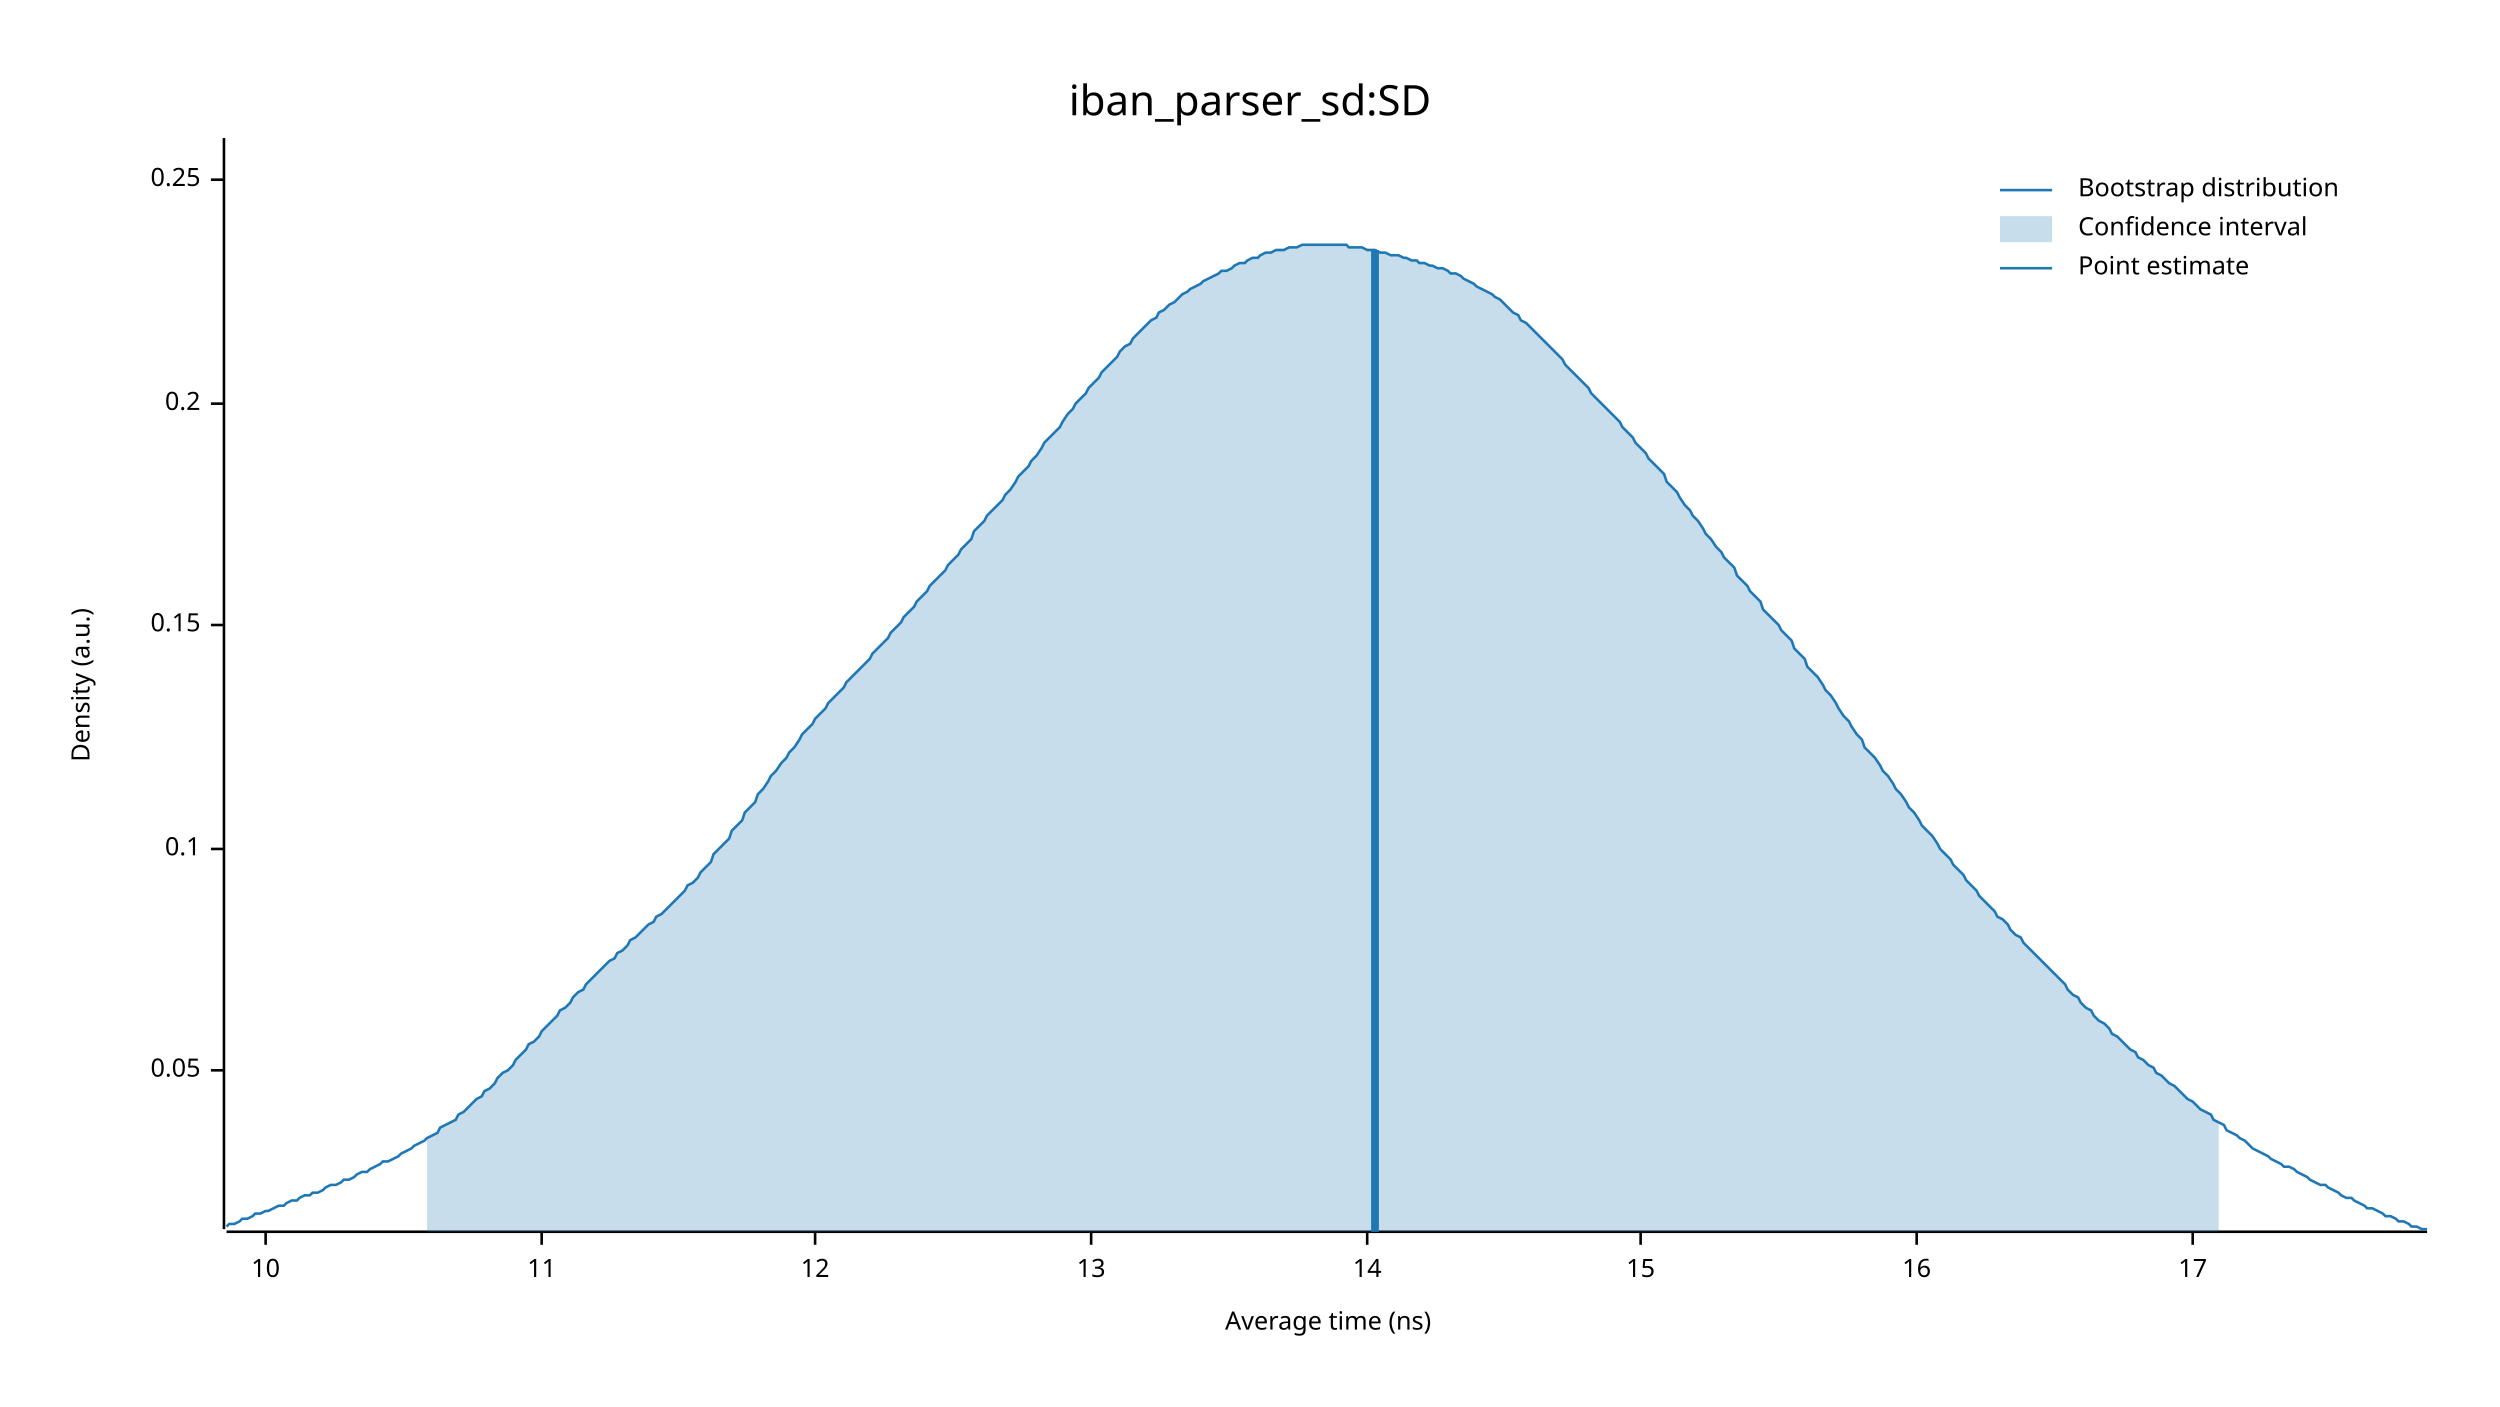
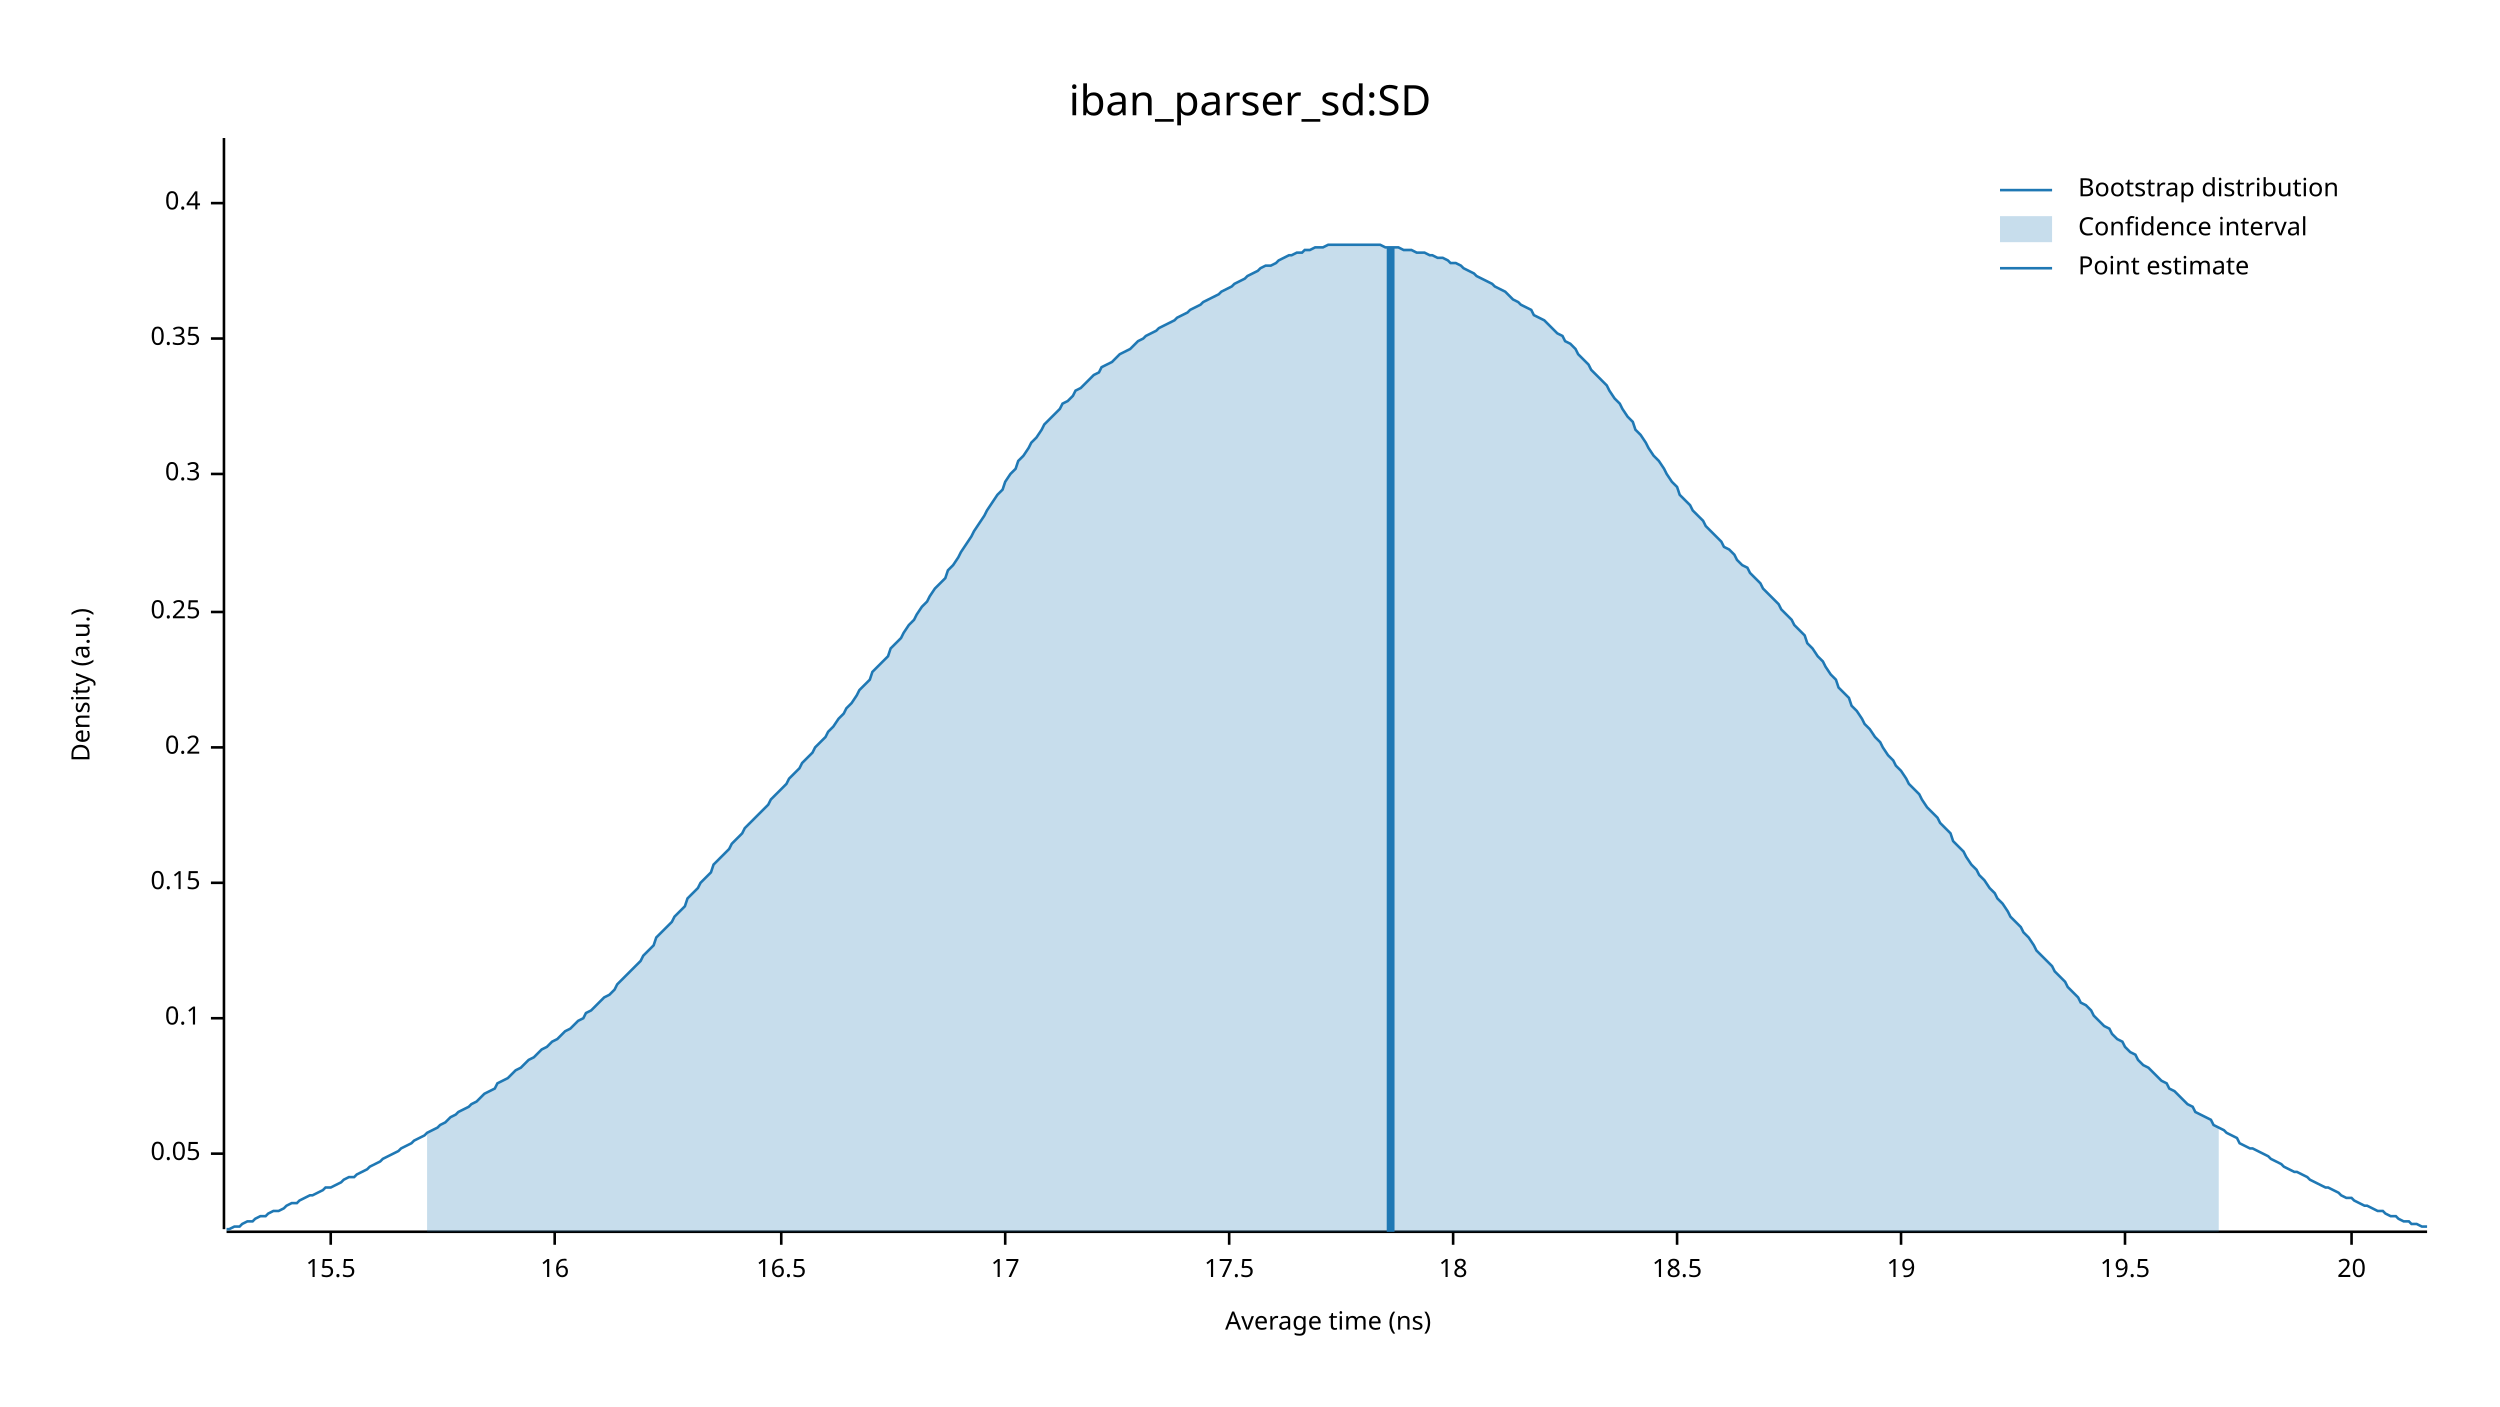
<svg xmlns="http://www.w3.org/2000/svg" width="960" height="540" viewBox="0 0 960 540">
  <text x="480" y="32" dy="0.76em" text-anchor="middle" font-family="sans-serif" font-size="16.129" opacity="1" fill="#000000">
iban_parser_sd:SD
</text>
  <text x="27" y="263" dy="0.76em" text-anchor="middle" font-family="sans-serif" font-size="9.677" opacity="1" fill="#000000" transform="rotate(270, 27, 263)">
Density (a.u.)
</text>
  <text x="510" y="513" dy="-0.5ex" text-anchor="middle" font-family="sans-serif" font-size="9.677" opacity="1" fill="#000000">
Average time (ns)
</text>
  <polyline fill="none" opacity="1" stroke="#000000" stroke-width="1" points="86,53 86,472 " />
-   <text x="77" y="411" dy="0.5ex" text-anchor="end" font-family="sans-serif" font-size="9.677" opacity="1" fill="#000000">
+   <text x="77" y="443" dy="0.5ex" text-anchor="end" font-family="sans-serif" font-size="9.677" opacity="1" fill="#000000">
0.05
</text>
-   <polyline fill="none" opacity="1" stroke="#000000" stroke-width="1" points="81,411 86,411 " />
-   <text x="77" y="326" dy="0.5ex" text-anchor="end" font-family="sans-serif" font-size="9.677" opacity="1" fill="#000000">
+   <polyline fill="none" opacity="1" stroke="#000000" stroke-width="1" points="81,443 86,443 " />
+   <text x="77" y="391" dy="0.5ex" text-anchor="end" font-family="sans-serif" font-size="9.677" opacity="1" fill="#000000">
0.1
</text>
-   <polyline fill="none" opacity="1" stroke="#000000" stroke-width="1" points="81,326 86,326 " />
-   <text x="77" y="240" dy="0.5ex" text-anchor="end" font-family="sans-serif" font-size="9.677" opacity="1" fill="#000000">
+   <polyline fill="none" opacity="1" stroke="#000000" stroke-width="1" points="81,391 86,391 " />
+   <text x="77" y="339" dy="0.5ex" text-anchor="end" font-family="sans-serif" font-size="9.677" opacity="1" fill="#000000">
0.15
</text>
-   <polyline fill="none" opacity="1" stroke="#000000" stroke-width="1" points="81,240 86,240 " />
-   <text x="77" y="155" dy="0.5ex" text-anchor="end" font-family="sans-serif" font-size="9.677" opacity="1" fill="#000000">
+   <polyline fill="none" opacity="1" stroke="#000000" stroke-width="1" points="81,339 86,339 " />
+   <text x="77" y="287" dy="0.5ex" text-anchor="end" font-family="sans-serif" font-size="9.677" opacity="1" fill="#000000">
0.2
</text>
-   <polyline fill="none" opacity="1" stroke="#000000" stroke-width="1" points="81,155 86,155 " />
-   <text x="77" y="69" dy="0.5ex" text-anchor="end" font-family="sans-serif" font-size="9.677" opacity="1" fill="#000000">
+   <polyline fill="none" opacity="1" stroke="#000000" stroke-width="1" points="81,287 86,287 " />
+   <text x="77" y="235" dy="0.5ex" text-anchor="end" font-family="sans-serif" font-size="9.677" opacity="1" fill="#000000">
0.25
</text>
-   <polyline fill="none" opacity="1" stroke="#000000" stroke-width="1" points="81,69 86,69 " />
+   <polyline fill="none" opacity="1" stroke="#000000" stroke-width="1" points="81,235 86,235 " />
+   <text x="77" y="182" dy="0.5ex" text-anchor="end" font-family="sans-serif" font-size="9.677" opacity="1" fill="#000000">
+ 0.3
+ </text>
+   <polyline fill="none" opacity="1" stroke="#000000" stroke-width="1" points="81,182 86,182 " />
+   <text x="77" y="130" dy="0.5ex" text-anchor="end" font-family="sans-serif" font-size="9.677" opacity="1" fill="#000000">
+ 0.35
+ </text>
+   <polyline fill="none" opacity="1" stroke="#000000" stroke-width="1" points="81,130 86,130 " />
+   <text x="77" y="78" dy="0.5ex" text-anchor="end" font-family="sans-serif" font-size="9.677" opacity="1" fill="#000000">
+ 0.4
+ </text>
+   <polyline fill="none" opacity="1" stroke="#000000" stroke-width="1" points="81,78 86,78 " />
  <polyline fill="none" opacity="1" stroke="#000000" stroke-width="1" points="87,473 932,473 " />
-   <text x="102" y="483" dy="0.76em" text-anchor="middle" font-family="sans-serif" font-size="9.677" opacity="1" fill="#000000">
- 10
+   <text x="127" y="483" dy="0.76em" text-anchor="middle" font-family="sans-serif" font-size="9.677" opacity="1" fill="#000000">
+ 15.5
</text>
-   <polyline fill="none" opacity="1" stroke="#000000" stroke-width="1" points="102,473 102,478 " />
-   <text x="208" y="483" dy="0.76em" text-anchor="middle" font-family="sans-serif" font-size="9.677" opacity="1" fill="#000000">
- 11
- </text>
-   <polyline fill="none" opacity="1" stroke="#000000" stroke-width="1" points="208,473 208,478 " />
-   <text x="313" y="483" dy="0.76em" text-anchor="middle" font-family="sans-serif" font-size="9.677" opacity="1" fill="#000000">
- 12
- </text>
-   <polyline fill="none" opacity="1" stroke="#000000" stroke-width="1" points="313,473 313,478 " />
-   <text x="419" y="483" dy="0.76em" text-anchor="middle" font-family="sans-serif" font-size="9.677" opacity="1" fill="#000000">
- 13
- </text>
-   <polyline fill="none" opacity="1" stroke="#000000" stroke-width="1" points="419,473 419,478 " />
-   <text x="525" y="483" dy="0.76em" text-anchor="middle" font-family="sans-serif" font-size="9.677" opacity="1" fill="#000000">
- 14
- </text>
-   <polyline fill="none" opacity="1" stroke="#000000" stroke-width="1" points="525,473 525,478 " />
-   <text x="630" y="483" dy="0.76em" text-anchor="middle" font-family="sans-serif" font-size="9.677" opacity="1" fill="#000000">
- 15
- </text>
-   <polyline fill="none" opacity="1" stroke="#000000" stroke-width="1" points="630,473 630,478 " />
-   <text x="736" y="483" dy="0.76em" text-anchor="middle" font-family="sans-serif" font-size="9.677" opacity="1" fill="#000000">
+   <polyline fill="none" opacity="1" stroke="#000000" stroke-width="1" points="127,473 127,478 " />
+   <text x="213" y="483" dy="0.76em" text-anchor="middle" font-family="sans-serif" font-size="9.677" opacity="1" fill="#000000">
16
</text>
-   <polyline fill="none" opacity="1" stroke="#000000" stroke-width="1" points="736,473 736,478 " />
-   <text x="842" y="483" dy="0.76em" text-anchor="middle" font-family="sans-serif" font-size="9.677" opacity="1" fill="#000000">
+   <polyline fill="none" opacity="1" stroke="#000000" stroke-width="1" points="213,473 213,478 " />
+   <text x="300" y="483" dy="0.76em" text-anchor="middle" font-family="sans-serif" font-size="9.677" opacity="1" fill="#000000">
+ 16.5
+ </text>
+   <polyline fill="none" opacity="1" stroke="#000000" stroke-width="1" points="300,473 300,478 " />
+   <text x="386" y="483" dy="0.76em" text-anchor="middle" font-family="sans-serif" font-size="9.677" opacity="1" fill="#000000">
17
</text>
-   <polyline fill="none" opacity="1" stroke="#000000" stroke-width="1" points="842,473 842,478 " />
-   <polyline fill="none" opacity="1" stroke="#1F78B4" stroke-width="1" points="87,471 88,470 90,470 92,469 93,468 95,468 97,467 98,466 100,466 102,465 103,465 105,464 107,463 109,463 110,462 112,461 114,461 115,460 117,459 119,459 120,458 122,458 124,457 125,456 127,455 129,455 131,454 132,453 134,453 136,452 137,451 139,450 141,450 142,449 144,448 146,447 147,446 149,446 151,445 153,444 154,443 156,442 158,441 159,440 161,439 163,438 164,437 166,436 168,435 169,433 171,432 173,431 175,430 176,428 178,427 180,425 181,424 183,422 185,421 186,419 188,418 190,416 191,414 193,412 195,411 197,409 198,407 200,405 202,403 203,401 205,400 207,398 208,396 210,394 212,392 214,390 215,388 217,387 219,385 220,383 222,381 224,380 225,378 227,376 229,374 230,373 232,371 234,369 236,368 237,366 239,365 241,363 242,361 244,360 246,358 247,357 249,355 251,354 252,352 254,351 256,349 258,347 259,346 261,344 263,342 264,340 266,339 268,337 269,335 271,333 273,331 274,328 276,326 278,324 280,322 281,319 283,317 285,315 286,312 288,310 290,308 291,305 293,303 295,300 296,298 298,296 300,293 302,291 303,289 305,287 307,284 308,282 310,280 312,278 313,276 315,274 317,272 318,270 320,268 322,266 324,264 325,262 327,260 329,258 330,257 332,255 334,253 335,251 337,249 339,247 341,245 342,243 344,241 346,239 347,237 349,235 351,233 352,231 354,229 356,227 357,225 359,223 361,221 363,219 364,217 366,215 368,213 369,211 371,209 373,207 374,204 376,202 378,200 379,198 381,196 383,194 385,192 386,190 388,188 390,185 391,183 393,181 395,179 396,177 398,175 400,172 401,170 403,168 405,166 407,164 408,162 410,159 412,157 413,155 415,153 417,151 418,149 420,147 422,145 423,143 425,141 427,139 429,137 430,135 432,133 434,132 435,130 437,128 439,126 440,125 442,123 444,122 445,120 447,119 449,117 451,116 452,115 454,113 456,112 457,111 459,110 461,109 462,108 464,107 466,106 468,105 469,104 471,104 473,103 474,102 476,101 478,101 479,100 481,99 483,99 484,98 486,97 488,97 490,96 491,96 493,96 495,95 496,95 498,95 500,94 501,94 503,94 505,94 506,94 508,94 510,94 512,94 513,94 515,94 517,94 518,95 520,95 522,95 523,95 525,96 527,96 528,96 530,97 532,97 534,98 535,98 537,98 539,99 540,99 542,100 544,100 545,101 547,101 549,102 550,102 552,103 554,103 556,104 557,105 559,105 561,106 562,107 564,108 566,109 567,110 569,111 571,112 573,113 574,114 576,115 578,117 579,118 581,120 583,121 584,123 586,124 588,126 589,127 591,129 593,131 595,133 596,134 598,136 600,138 601,140 603,142 605,144 606,145 608,147 610,149 611,151 613,153 615,155 617,157 618,158 620,160 622,162 623,164 625,166 627,168 628,170 630,172 632,174 633,176 635,178 637,180 639,182 640,185 642,187 644,189 645,191 647,194 649,196 650,198 652,200 654,203 655,205 657,207 659,210 661,212 662,214 664,216 666,218 667,221 669,223 671,225 672,227 674,229 676,231 677,234 679,236 681,238 683,240 684,242 686,244 688,246 689,249 691,251 693,253 694,256 696,258 698,260 700,263 701,265 703,267 705,270 706,272 708,275 710,277 711,279 713,282 715,284 716,287 718,289 720,291 722,294 723,296 725,298 727,301 728,303 730,305 732,308 733,310 735,312 737,315 738,317 740,319 742,321 744,324 745,326 747,328 749,330 750,332 752,334 754,336 755,338 757,340 759,342 760,344 762,346 764,348 766,350 767,352 769,353 771,355 772,357 774,359 776,360 777,362 779,364 781,366 782,367 784,369 786,371 788,373 789,374 791,376 793,378 794,380 796,382 798,383 799,385 801,387 803,388 804,390 806,392 808,393 810,395 811,397 813,398 815,400 816,401 818,403 820,404 821,406 823,407 825,409 827,410 828,412 830,413 832,415 833,416 835,417 837,419 838,420 840,422 842,423 843,424 845,426 847,427 849,428 850,430 852,431 854,432 855,434 857,435 859,436 860,437 862,438 864,440 865,441 867,442 869,443 871,444 872,445 874,446 876,447 877,448 879,448 881,449 882,450 884,451 886,452 887,453 889,454 891,455 893,455 894,456 896,457 898,458 899,459 901,460 903,460 904,461 906,462 908,463 909,464 911,464 913,465 915,466 916,467 918,467 920,468 921,469 923,469 925,470 926,471 928,471 930,472 932,472 " />
-   <polygon opacity="0.25" fill="#1F78B4" points="164,437 166,436 168,435 169,433 171,432 173,431 175,430 176,428 178,427 180,425 181,424 183,422 185,421 186,419 188,418 190,416 191,414 193,412 195,411 197,409 198,407 200,405 202,403 203,401 205,400 207,398 208,396 210,394 212,392 214,390 215,388 217,387 219,385 220,383 222,381 224,380 225,378 227,376 229,374 230,373 232,371 234,369 236,368 237,366 239,365 241,363 242,361 244,360 246,358 247,357 249,355 251,354 252,352 254,351 256,349 258,347 259,346 261,344 263,342 264,340 266,339 268,337 269,335 271,333 273,331 274,328 276,326 278,324 280,322 281,319 283,317 285,315 286,312 288,310 290,308 291,305 293,303 295,300 296,298 298,296 300,293 302,291 303,289 305,287 307,284 308,282 310,280 312,278 313,276 315,274 317,272 318,270 320,268 322,266 324,264 325,262 327,260 329,258 330,257 332,255 334,253 335,251 337,249 339,247 341,245 342,243 344,241 346,239 347,237 349,235 351,233 352,231 354,229 356,227 357,225 359,223 361,221 363,219 364,217 366,215 368,213 369,211 371,209 373,207 374,204 376,202 378,200 379,198 381,196 383,194 385,192 386,190 388,188 390,185 391,183 393,181 395,179 396,177 398,175 400,172 401,170 403,168 405,166 407,164 408,162 410,159 412,157 413,155 415,153 417,151 418,149 420,147 422,145 423,143 425,141 427,139 429,137 430,135 432,133 434,132 435,130 437,128 439,126 440,125 442,123 444,122 445,120 447,119 449,117 451,116 452,115 454,113 456,112 457,111 459,110 461,109 462,108 464,107 466,106 468,105 469,104 471,104 473,103 474,102 476,101 478,101 479,100 481,99 483,99 484,98 486,97 488,97 490,96 491,96 493,96 495,95 496,95 498,95 500,94 501,94 503,94 505,94 506,94 508,94 510,94 512,94 513,94 515,94 517,94 518,95 520,95 522,95 523,95 525,96 527,96 528,96 530,97 532,97 534,98 535,98 537,98 539,99 540,99 542,100 544,100 545,101 547,101 549,102 550,102 552,103 554,103 556,104 557,105 559,105 561,106 562,107 564,108 566,109 567,110 569,111 571,112 573,113 574,114 576,115 578,117 579,118 581,120 583,121 584,123 586,124 588,126 589,127 591,129 593,131 595,133 596,134 598,136 600,138 601,140 603,142 605,144 606,145 608,147 610,149 611,151 613,153 615,155 617,157 618,158 620,160 622,162 623,164 625,166 627,168 628,170 630,172 632,174 633,176 635,178 637,180 639,182 640,185 642,187 644,189 645,191 647,194 649,196 650,198 652,200 654,203 655,205 657,207 659,210 661,212 662,214 664,216 666,218 667,221 669,223 671,225 672,227 674,229 676,231 677,234 679,236 681,238 683,240 684,242 686,244 688,246 689,249 691,251 693,253 694,256 696,258 698,260 700,263 701,265 703,267 705,270 706,272 708,275 710,277 711,279 713,282 715,284 716,287 718,289 720,291 722,294 723,296 725,298 727,301 728,303 730,305 732,308 733,310 735,312 737,315 738,317 740,319 742,321 744,324 745,326 747,328 749,330 750,332 752,334 754,336 755,338 757,340 759,342 760,344 762,346 764,348 766,350 767,352 769,353 771,355 772,357 774,359 776,360 777,362 779,364 781,366 782,367 784,369 786,371 788,373 789,374 791,376 793,378 794,380 796,382 798,383 799,385 801,387 803,388 804,390 806,392 808,393 810,395 811,397 813,398 815,400 816,401 818,403 820,404 821,406 823,407 825,409 827,410 828,412 830,413 832,415 833,416 835,417 837,419 838,420 840,422 842,423 843,424 845,426 847,427 849,428 850,430 852,431 852,473 164,473 " />
-   <polyline fill="none" opacity="1" stroke="#1F78B4" stroke-width="3" points="528,473 528,96 " />
+   <polyline fill="none" opacity="1" stroke="#000000" stroke-width="1" points="386,473 386,478 " />
+   <text x="472" y="483" dy="0.76em" text-anchor="middle" font-family="sans-serif" font-size="9.677" opacity="1" fill="#000000">
+ 17.5
+ </text>
+   <polyline fill="none" opacity="1" stroke="#000000" stroke-width="1" points="472,473 472,478 " />
+   <text x="558" y="483" dy="0.76em" text-anchor="middle" font-family="sans-serif" font-size="9.677" opacity="1" fill="#000000">
+ 18
+ </text>
+   <polyline fill="none" opacity="1" stroke="#000000" stroke-width="1" points="558,473 558,478 " />
+   <text x="644" y="483" dy="0.76em" text-anchor="middle" font-family="sans-serif" font-size="9.677" opacity="1" fill="#000000">
+ 18.5
+ </text>
+   <polyline fill="none" opacity="1" stroke="#000000" stroke-width="1" points="644,473 644,478 " />
+   <text x="730" y="483" dy="0.76em" text-anchor="middle" font-family="sans-serif" font-size="9.677" opacity="1" fill="#000000">
+ 19
+ </text>
+   <polyline fill="none" opacity="1" stroke="#000000" stroke-width="1" points="730,473 730,478 " />
+   <text x="816" y="483" dy="0.76em" text-anchor="middle" font-family="sans-serif" font-size="9.677" opacity="1" fill="#000000">
+ 19.5
+ </text>
+   <polyline fill="none" opacity="1" stroke="#000000" stroke-width="1" points="816,473 816,478 " />
+   <text x="903" y="483" dy="0.76em" text-anchor="middle" font-family="sans-serif" font-size="9.677" opacity="1" fill="#000000">
+ 20
+ </text>
+   <polyline fill="none" opacity="1" stroke="#000000" stroke-width="1" points="903,473 903,478 " />
+   <polyline fill="none" opacity="1" stroke="#1F78B4" stroke-width="1" points="87,472 88,472 90,471 92,471 93,470 95,469 97,469 98,468 100,467 102,467 103,466 105,465 107,465 109,464 110,463 112,462 114,462 115,461 117,460 119,459 120,459 122,458 124,457 125,456 127,456 129,455 131,454 132,453 134,452 136,452 137,451 139,450 141,449 142,448 144,447 146,446 147,445 149,444 151,443 153,442 154,441 156,440 158,439 159,438 161,437 163,436 164,435 166,434 168,433 169,432 171,431 173,429 175,428 176,427 178,426 180,425 181,424 183,423 185,421 186,420 188,419 190,418 191,416 193,415 195,414 197,412 198,411 200,410 202,408 203,407 205,406 207,404 208,403 210,402 212,400 214,399 215,398 217,396 219,395 220,394 222,392 224,391 225,389 227,388 229,386 230,385 232,383 234,382 236,380 237,378 239,376 241,374 242,373 244,371 246,369 247,367 249,365 251,363 252,360 254,358 256,356 258,354 259,352 261,350 263,348 264,345 266,343 268,341 269,339 271,337 273,335 274,332 276,330 278,328 280,326 281,324 283,322 285,320 286,318 288,316 290,314 291,313 293,311 295,309 296,307 298,305 300,303 302,301 303,299 305,297 307,295 308,293 310,291 312,289 313,287 315,285 317,283 318,281 320,279 322,276 324,274 325,272 327,270 329,267 330,265 332,263 334,261 335,258 337,256 339,254 341,252 342,249 344,247 346,245 347,243 349,240 351,238 352,236 354,233 356,231 357,229 359,226 361,224 363,222 364,219 366,217 368,214 369,212 371,209 373,206 374,204 376,201 378,198 379,196 381,193 383,190 385,188 386,185 388,182 390,180 391,177 393,175 395,172 396,170 398,168 400,165 401,163 403,161 405,159 407,157 408,155 410,154 412,152 413,150 415,149 417,147 418,146 420,144 422,143 423,141 425,140 427,139 429,137 430,136 432,135 434,134 435,133 437,131 439,130 440,129 442,128 444,127 445,126 447,125 449,124 451,123 452,122 454,121 456,120 457,119 459,118 461,117 462,116 464,115 466,114 468,113 469,112 471,111 473,110 474,109 476,108 478,107 479,106 481,105 483,104 484,103 486,102 488,102 490,101 491,100 493,99 495,98 496,98 498,97 500,97 501,96 503,96 505,95 506,95 508,95 510,94 512,94 513,94 515,94 517,94 518,94 520,94 522,94 523,94 525,94 527,94 528,94 530,94 532,95 534,95 535,95 537,95 539,96 540,96 542,96 544,97 545,97 547,97 549,98 550,98 552,99 554,99 556,100 557,101 559,101 561,102 562,103 564,104 566,105 567,106 569,107 571,108 573,109 574,110 576,111 578,112 579,113 581,115 583,116 584,117 586,118 588,119 589,121 591,122 593,123 595,125 596,126 598,128 600,129 601,131 603,132 605,134 606,136 608,138 610,140 611,142 613,144 615,146 617,148 618,150 620,153 622,155 623,157 625,160 627,162 628,165 630,167 632,170 633,172 635,175 637,177 639,180 640,182 642,185 644,187 645,190 647,192 649,194 650,196 652,198 654,200 655,202 657,204 659,206 661,208 662,210 664,211 666,213 667,215 669,217 671,218 672,220 674,222 676,224 677,226 679,228 681,230 683,232 684,234 686,236 688,238 689,240 691,242 693,244 694,247 696,249 698,252 700,254 701,256 703,259 705,261 706,264 708,266 710,268 711,271 713,273 715,276 716,278 718,280 720,283 722,285 723,287 725,290 727,292 728,294 730,296 732,299 733,301 735,303 737,305 738,307 740,310 742,312 744,314 745,316 747,318 749,320 750,323 752,325 754,327 755,329 757,332 759,334 760,336 762,338 764,341 766,343 767,345 769,347 771,350 772,352 774,354 776,356 777,358 779,360 781,363 782,365 784,367 786,369 788,371 789,373 791,375 793,377 794,379 796,381 798,383 799,385 801,386 803,388 804,390 806,392 808,394 810,395 811,397 813,399 815,400 816,402 818,404 820,405 821,407 823,409 825,410 827,412 828,413 830,415 832,416 833,418 835,419 837,421 838,422 840,424 842,425 843,427 845,428 847,429 849,430 850,432 852,433 854,434 855,435 857,436 859,437 860,439 862,440 864,441 865,441 867,442 869,443 871,444 872,445 874,446 876,447 877,448 879,449 881,450 882,450 884,451 886,452 887,453 889,454 891,455 893,456 894,456 896,457 898,458 899,459 901,460 903,460 904,461 906,462 908,463 909,463 911,464 913,465 915,465 916,466 918,467 920,467 921,468 923,469 925,469 926,470 928,470 930,471 932,471 " />
+   <polygon opacity="0.25" fill="#1F78B4" points="164,435 166,434 168,433 169,432 171,431 173,429 175,428 176,427 178,426 180,425 181,424 183,423 185,421 186,420 188,419 190,418 191,416 193,415 195,414 197,412 198,411 200,410 202,408 203,407 205,406 207,404 208,403 210,402 212,400 214,399 215,398 217,396 219,395 220,394 222,392 224,391 225,389 227,388 229,386 230,385 232,383 234,382 236,380 237,378 239,376 241,374 242,373 244,371 246,369 247,367 249,365 251,363 252,360 254,358 256,356 258,354 259,352 261,350 263,348 264,345 266,343 268,341 269,339 271,337 273,335 274,332 276,330 278,328 280,326 281,324 283,322 285,320 286,318 288,316 290,314 291,313 293,311 295,309 296,307 298,305 300,303 302,301 303,299 305,297 307,295 308,293 310,291 312,289 313,287 315,285 317,283 318,281 320,279 322,276 324,274 325,272 327,270 329,267 330,265 332,263 334,261 335,258 337,256 339,254 341,252 342,249 344,247 346,245 347,243 349,240 351,238 352,236 354,233 356,231 357,229 359,226 361,224 363,222 364,219 366,217 368,214 369,212 371,209 373,206 374,204 376,201 378,198 379,196 381,193 383,190 385,188 386,185 388,182 390,180 391,177 393,175 395,172 396,170 398,168 400,165 401,163 403,161 405,159 407,157 408,155 410,154 412,152 413,150 415,149 417,147 418,146 420,144 422,143 423,141 425,140 427,139 429,137 430,136 432,135 434,134 435,133 437,131 439,130 440,129 442,128 444,127 445,126 447,125 449,124 451,123 452,122 454,121 456,120 457,119 459,118 461,117 462,116 464,115 466,114 468,113 469,112 471,111 473,110 474,109 476,108 478,107 479,106 481,105 483,104 484,103 486,102 488,102 490,101 491,100 493,99 495,98 496,98 498,97 500,97 501,96 503,96 505,95 506,95 508,95 510,94 512,94 513,94 515,94 517,94 518,94 520,94 522,94 523,94 525,94 527,94 528,94 530,94 532,95 534,95 535,95 537,95 539,96 540,96 542,96 544,97 545,97 547,97 549,98 550,98 552,99 554,99 556,100 557,101 559,101 561,102 562,103 564,104 566,105 567,106 569,107 571,108 573,109 574,110 576,111 578,112 579,113 581,115 583,116 584,117 586,118 588,119 589,121 591,122 593,123 595,125 596,126 598,128 600,129 601,131 603,132 605,134 606,136 608,138 610,140 611,142 613,144 615,146 617,148 618,150 620,153 622,155 623,157 625,160 627,162 628,165 630,167 632,170 633,172 635,175 637,177 639,180 640,182 642,185 644,187 645,190 647,192 649,194 650,196 652,198 654,200 655,202 657,204 659,206 661,208 662,210 664,211 666,213 667,215 669,217 671,218 672,220 674,222 676,224 677,226 679,228 681,230 683,232 684,234 686,236 688,238 689,240 691,242 693,244 694,247 696,249 698,252 700,254 701,256 703,259 705,261 706,264 708,266 710,268 711,271 713,273 715,276 716,278 718,280 720,283 722,285 723,287 725,290 727,292 728,294 730,296 732,299 733,301 735,303 737,305 738,307 740,310 742,312 744,314 745,316 747,318 749,320 750,323 752,325 754,327 755,329 757,332 759,334 760,336 762,338 764,341 766,343 767,345 769,347 771,350 772,352 774,354 776,356 777,358 779,360 781,363 782,365 784,367 786,369 788,371 789,373 791,375 793,377 794,379 796,381 798,383 799,385 801,386 803,388 804,390 806,392 808,394 810,395 811,397 813,399 815,400 816,402 818,404 820,405 821,407 823,409 825,410 827,412 828,413 830,415 832,416 833,418 835,419 837,421 838,422 840,424 842,425 843,427 845,428 847,429 849,430 850,432 852,433 852,473 164,473 " />
+   <polyline fill="none" opacity="1" stroke="#1F78B4" stroke-width="3" points="534,473 534,95 " />
  <text x="798" y="68" dy="0.76em" text-anchor="start" font-family="sans-serif" font-size="9.677" opacity="1" fill="#000000">
Bootstrap distribution
</text>
  <text x="798" y="83" dy="0.76em" text-anchor="start" font-family="sans-serif" font-size="9.677" opacity="1" fill="#000000">
Confidence interval
</text>
  <text x="798" y="98" dy="0.76em" text-anchor="start" font-family="sans-serif" font-size="9.677" opacity="1" fill="#000000">
Point estimate
</text>
  <polyline fill="none" opacity="1" stroke="#1F78B4" stroke-width="1" points="768,73 788,73 " />
  <rect x="768" y="83" width="20" height="10" opacity="0.25" fill="#1F78B4" stroke="none" />
  <polyline fill="none" opacity="1" stroke="#1F78B4" stroke-width="1" points="768,103 788,103 " />
</svg>
